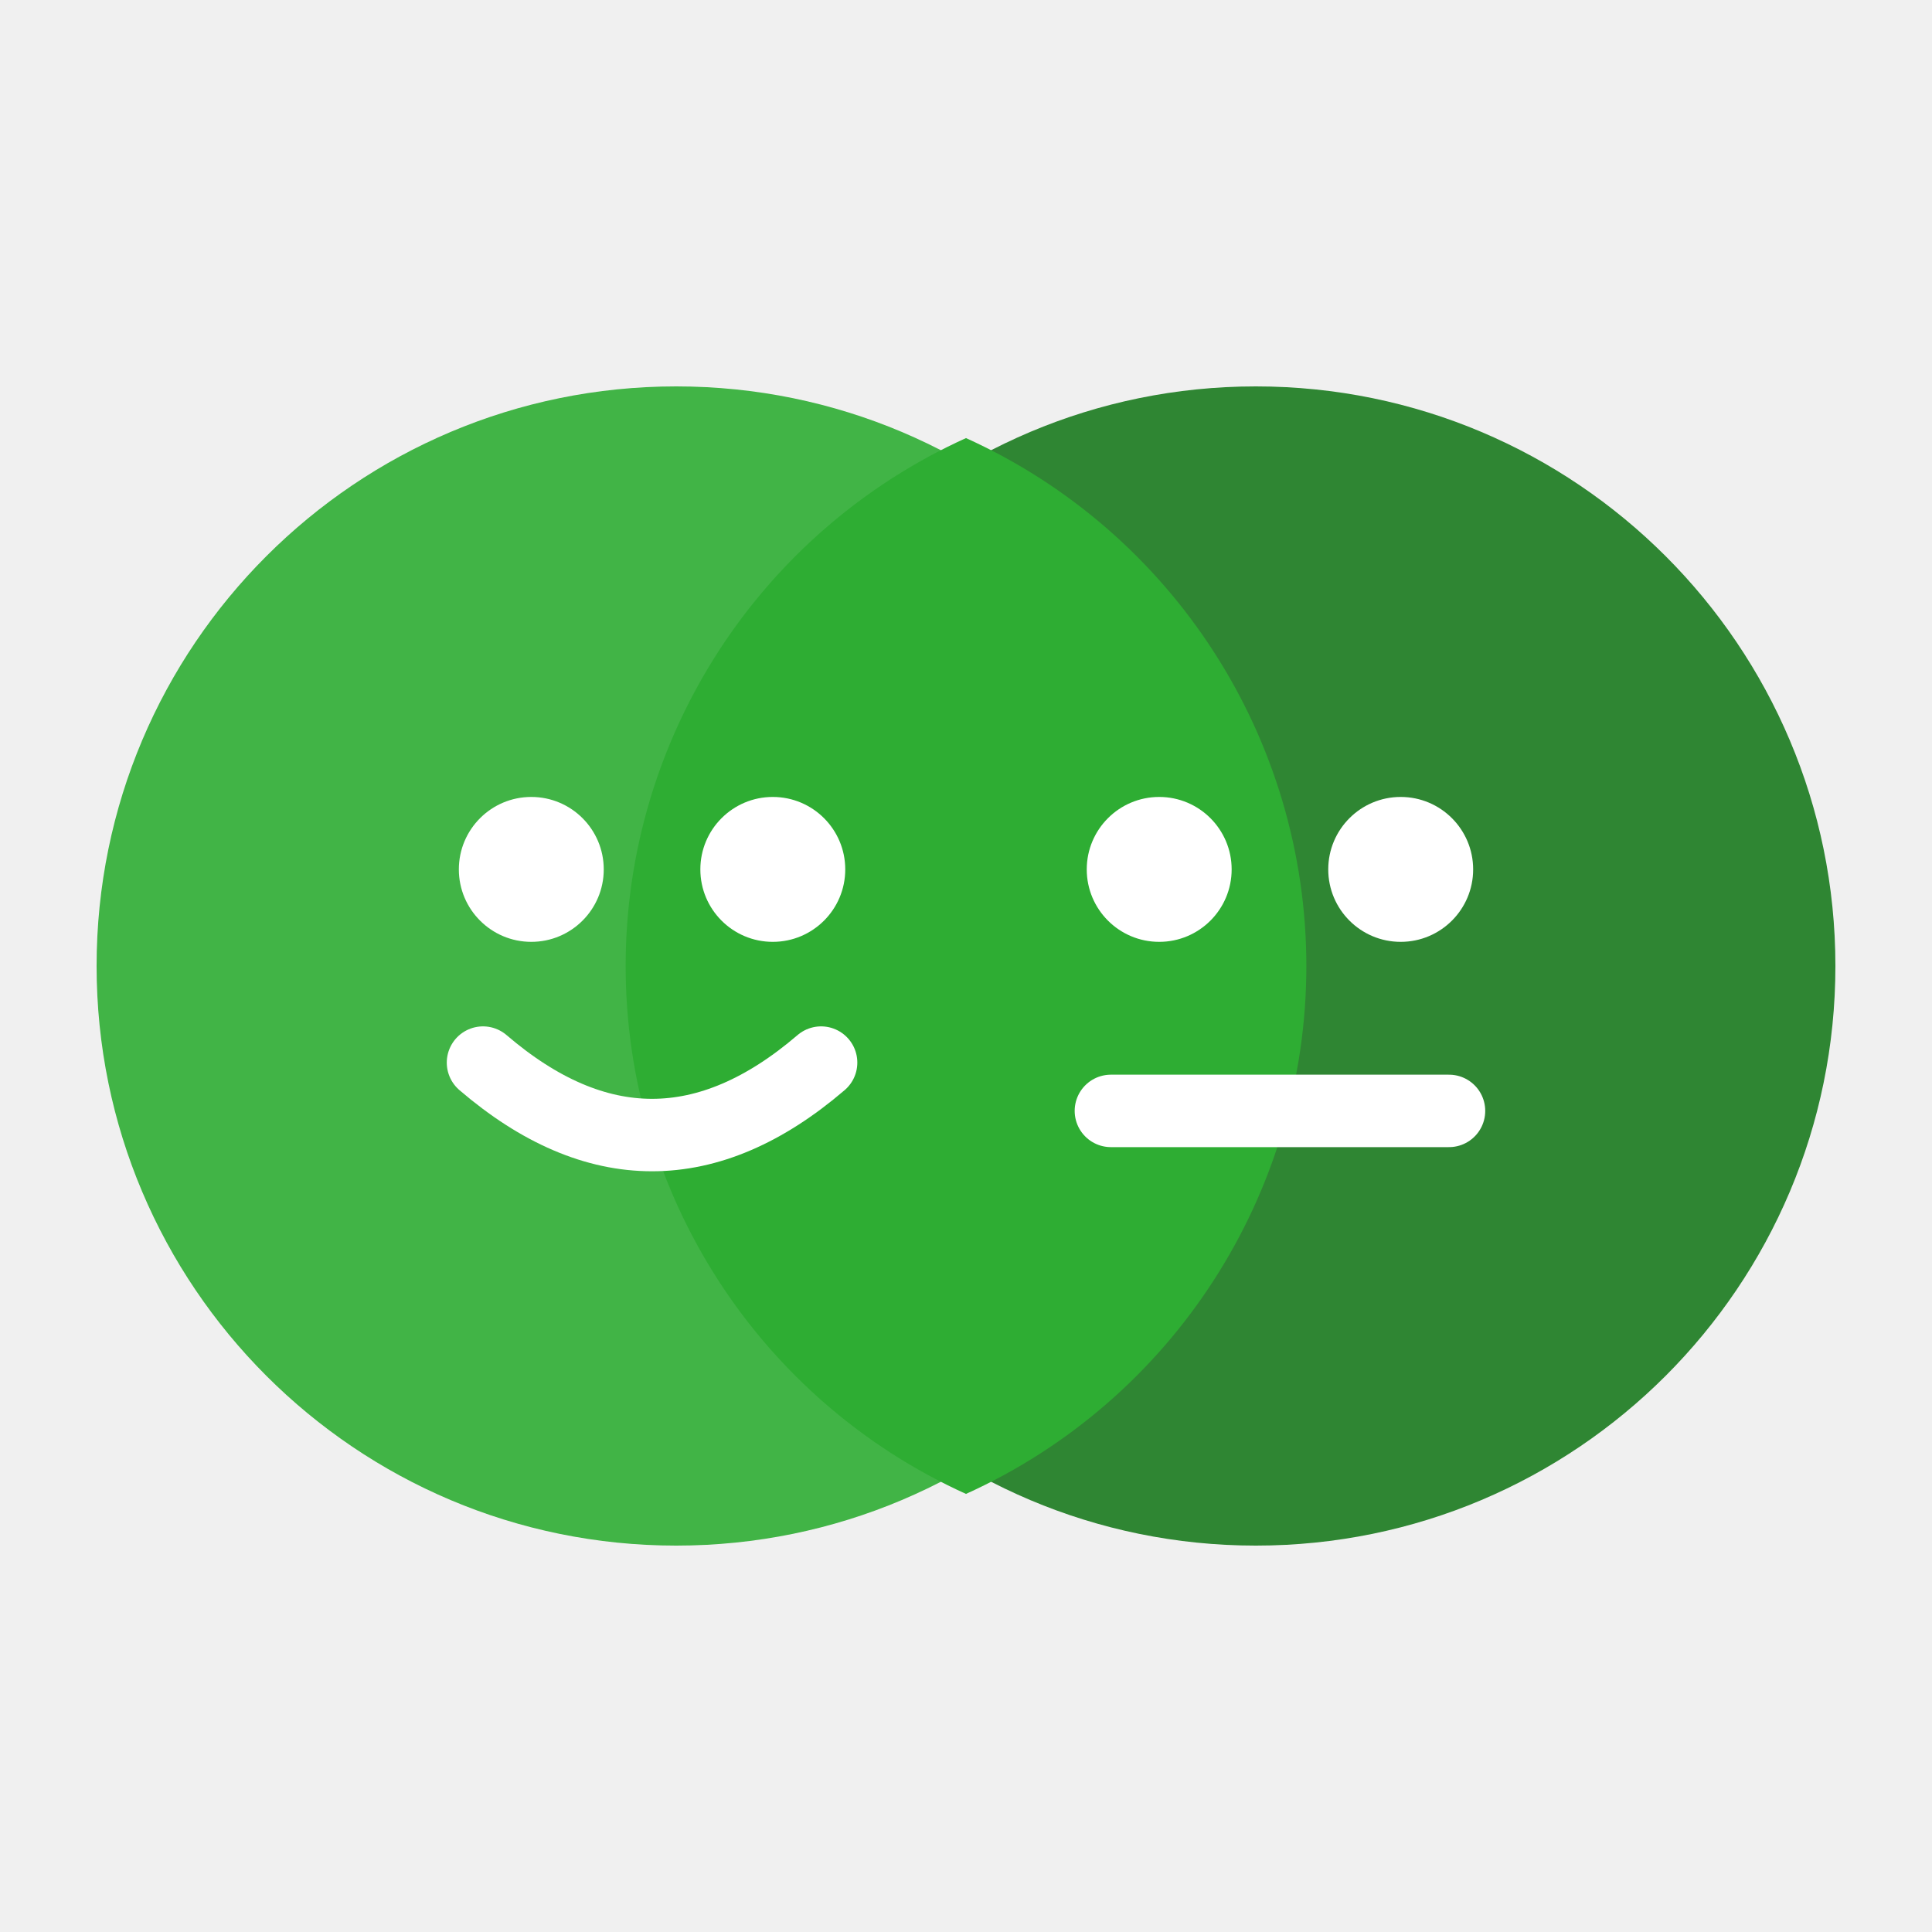
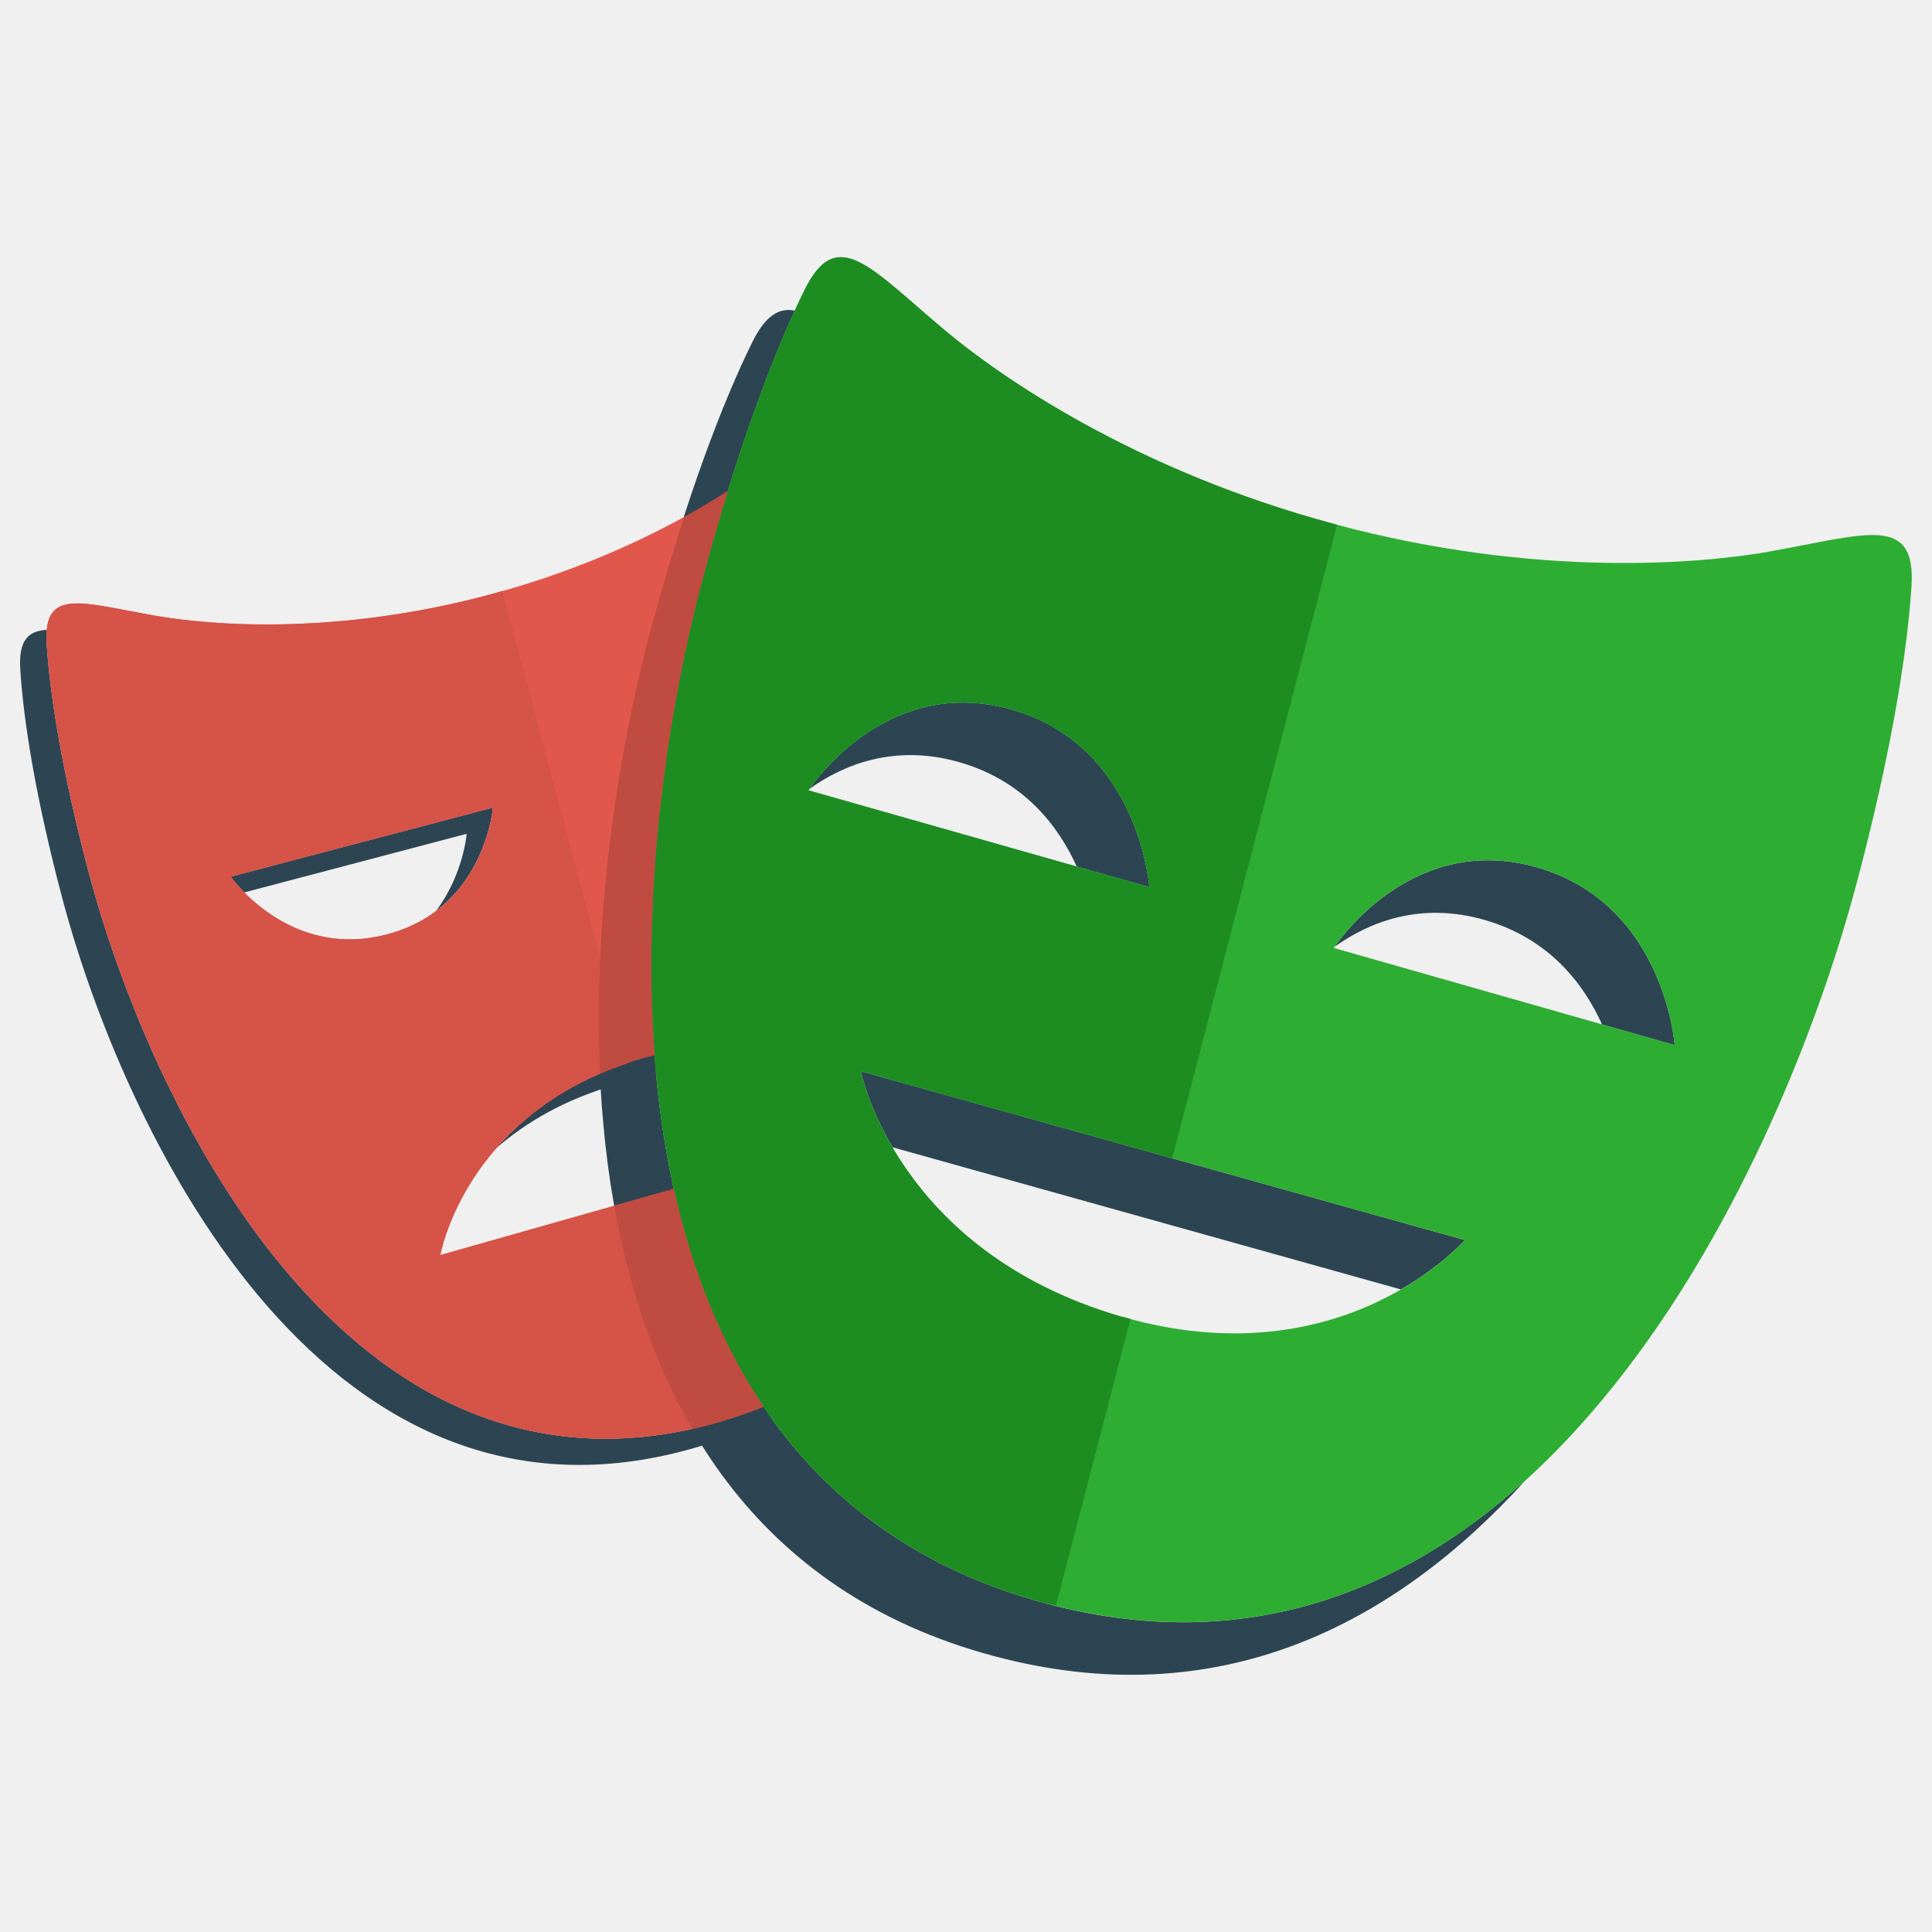
- <svg xmlns="http://www.w3.org/2000/svg" viewBox="0 0 40 40">
-   <circle cx="14" cy="20" r="12" fill="#2EAD33" opacity="0.9" />
-   <circle cx="26" cy="20" r="12" fill="#1a7a1e" opacity="0.9" />
-   <path d="M20 9.07 A12 12 0 0 1 20 30.93 A12 12 0 0 1 20 9.07 Z" fill="#2EAD33" />
-   <circle cx="11" cy="18" r="1.5" fill="#fff" />
-   <circle cx="16" cy="18" r="1.5" fill="#fff" />
-   <path d="M10 22 Q13.5 25 17 22" fill="none" stroke="#fff" stroke-width="1.5" stroke-linecap="round" />
-   <circle cx="24" cy="18" r="1.5" fill="#fff" />
-   <circle cx="29" cy="18" r="1.5" fill="#fff" />
-   <path d="M23 23 L30 23" fill="none" stroke="#fff" stroke-width="1.5" stroke-linecap="round" />
+ <svg xmlns="http://www.w3.org/2000/svg" fill="none" viewBox="0 0 24 24" id="Playwright--Streamline-Svg-Logos" height="24" width="24">
+   <path fill="#2d4552" d="M7.996 13.142c-0.877 0.249 -1.453 0.685 -1.832 1.122 0.363 -0.318 0.85 -0.609 1.506 -0.795 0.671 -0.19 1.244 -0.189 1.717 -0.098v-0.37c-0.404 -0.037 -0.866 -0.007 -1.39 0.141Zm-1.872 -3.11 -3.258 0.858s0.059 0.084 0.169 0.196l2.762 -0.728s-0.039 0.504 -0.379 0.956c0.643 -0.486 0.705 -1.282 0.705 -1.282Zm2.727 7.657C4.266 18.924 1.84 13.61 1.106 10.852c-0.339 -1.273 -0.487 -2.237 -0.527 -2.859 -0.004 -0.065 -0.002 -0.119 0.002 -0.169 -0.238 0.014 -0.352 0.138 -0.329 0.495 0.039 0.622 0.188 1.586 0.527 2.859C1.514 13.936 3.94 19.249 8.525 18.015c0.998 -0.269 1.748 -0.759 2.31 -1.384 -0.519 0.469 -1.168 0.838 -1.984 1.058Zm0.862 -10.909v0.326h1.798c-0.037 -0.116 -0.074 -0.22 -0.111 -0.326h-1.687Z" stroke-width="0.25" />
+   <path fill="#2d4552" d="M11.913 9.467c0.809 0.23 1.236 0.797 1.463 1.298l0.902 0.256s-0.123 -1.756 -1.712 -2.207c-1.486 -0.422 -2.401 0.826 -2.512 0.987 0.432 -0.308 1.064 -0.56 1.859 -0.334Zm7.178 1.307c-1.487 -0.424 -2.402 0.826 -2.511 0.986 0.433 -0.308 1.064 -0.56 1.859 -0.333 0.807 0.23 1.235 0.796 1.462 1.299l0.903 0.257s-0.125 -1.757 -1.712 -2.208Zm-0.896 4.63 -7.501 -2.097s0.081 0.412 0.393 0.945l6.316 1.766c0.52 -0.301 0.793 -0.613 0.793 -0.613ZM12.994 19.918C7.055 18.326 7.773 10.758 8.734 7.172c0.396 -1.478 0.803 -2.576 1.14 -3.313 -0.201 -0.041 -0.368 0.065 -0.533 0.4 -0.358 0.727 -0.816 1.91 -1.26 3.566 -0.961 3.586 -1.679 11.154 4.261 12.746 2.8 0.75 4.98 -0.39 6.606 -2.18 -1.543 1.398 -3.513 2.181 -5.954 1.528Z" stroke-width="0.25" />
+   <path fill="#e2574c" d="M9.713 15.915V14.388l-4.243 1.203s0.314 -1.822 2.526 -2.45c0.671 -0.19 1.244 -0.189 1.717 -0.098V6.78h2.125c-0.231 -0.715 -0.455 -1.265 -0.643 -1.648 -0.311 -0.633 -0.63 -0.213 -1.353 0.392 -0.51 0.426 -1.798 1.334 -3.736 1.856 -1.938 0.523 -3.505 0.384 -4.159 0.271 -0.927 -0.16 -1.412 -0.363 -1.366 0.342 0.039 0.622 0.188 1.586 0.527 2.859C1.841 13.61 4.267 18.923 8.851 17.688c1.198 -0.323 2.043 -0.961 2.629 -1.774h-1.768v0ZM2.866 10.89l3.258 -0.858s-0.095 1.253 -1.316 1.575c-1.222 0.322 -1.942 -0.717 -1.942 -0.717Z" stroke-width="0.25" />
+   <path fill="#2ead33" d="M21.975 6.853c-0.847 0.148 -2.879 0.333 -5.39 -0.34 -2.512 -0.673 -4.178 -1.849 -4.839 -2.402 -0.936 -0.784 -1.348 -1.329 -1.753 -0.505 -0.358 0.727 -0.816 1.91 -1.26 3.566 -0.961 3.586 -1.679 11.154 4.261 12.746 5.938 1.591 9.099 -5.322 10.06 -8.909 0.443 -1.656 0.638 -2.909 0.691 -3.718 0.061 -0.916 -0.568 -0.65 -1.771 -0.439ZM10.042 9.819s0.936 -1.456 2.524 -1.005c1.589 0.451 1.712 2.207 1.712 2.207l-4.235 -1.203ZM13.917 16.352c-2.792 -0.818 -3.223 -3.045 -3.223 -3.045l7.501 2.097c0 -0 -1.514 1.755 -4.278 0.947Zm2.652 -4.576s0.935 -1.455 2.522 -1.002c1.587 0.452 1.712 2.208 1.712 2.208l-4.234 -1.206Z" stroke-width="0.25" />
+   <path fill="#d65348" d="M8.23 14.809 5.47 15.591s0.3 -1.708 2.333 -2.385l-1.563 -5.866 -0.135 0.041c-1.938 0.523 -3.505 0.384 -4.159 0.271 -0.927 -0.16 -1.412 -0.363 -1.366 0.342 0.039 0.622 0.188 1.586 0.527 2.859 0.734 2.757 3.16 8.071 7.745 6.836l0.135 -0.042 -0.756 -2.837ZM2.866 10.89l3.258 -0.858s-0.095 1.253 -1.316 1.575c-1.222 0.322 -1.942 -0.717 -1.942 -0.717Z" stroke-width="0.25" />
+   <path fill="#1d8d22" d="m14.043 16.383 -0.126 -0.031c-2.792 -0.818 -3.223 -3.045 -3.223 -3.045l3.868 1.081 2.048 -7.869 -0.025 -0.007c-2.512 -0.673 -4.178 -1.849 -4.839 -2.402 -0.936 -0.784 -1.348 -1.329 -1.753 -0.505 -0.358 0.727 -0.816 1.91 -1.259 3.566 -0.961 3.586 -1.679 11.154 4.261 12.746l0.122 0.027 0.927 -3.563ZM10.042 9.819s0.936 -1.456 2.524 -1.005c1.589 0.451 1.712 2.207 1.712 2.207l-4.235 -1.203Z" stroke-width="0.25" />
+   <path fill="#c04b41" d="m8.371 14.768 -0.74 0.21c0.175 0.986 0.483 1.932 0.967 2.768 0.084 -0.019 0.168 -0.035 0.254 -0.058 0.225 -0.061 0.433 -0.136 0.634 -0.218 -0.541 -0.802 -0.898 -1.726 -1.114 -2.702Zm-0.289 -6.944c-0.38 1.42 -0.721 3.463 -0.627 5.513 0.168 -0.073 0.345 -0.141 0.542 -0.196l0.137 -0.031c-0.167 -2.19 0.194 -4.421 0.601 -5.939 0.103 -0.384 0.207 -0.741 0.31 -1.074 -0.166 0.106 -0.345 0.214 -0.548 0.326 -0.137 0.424 -0.276 0.887 -0.414 1.401Z" stroke-width="0.25" />
</svg>
